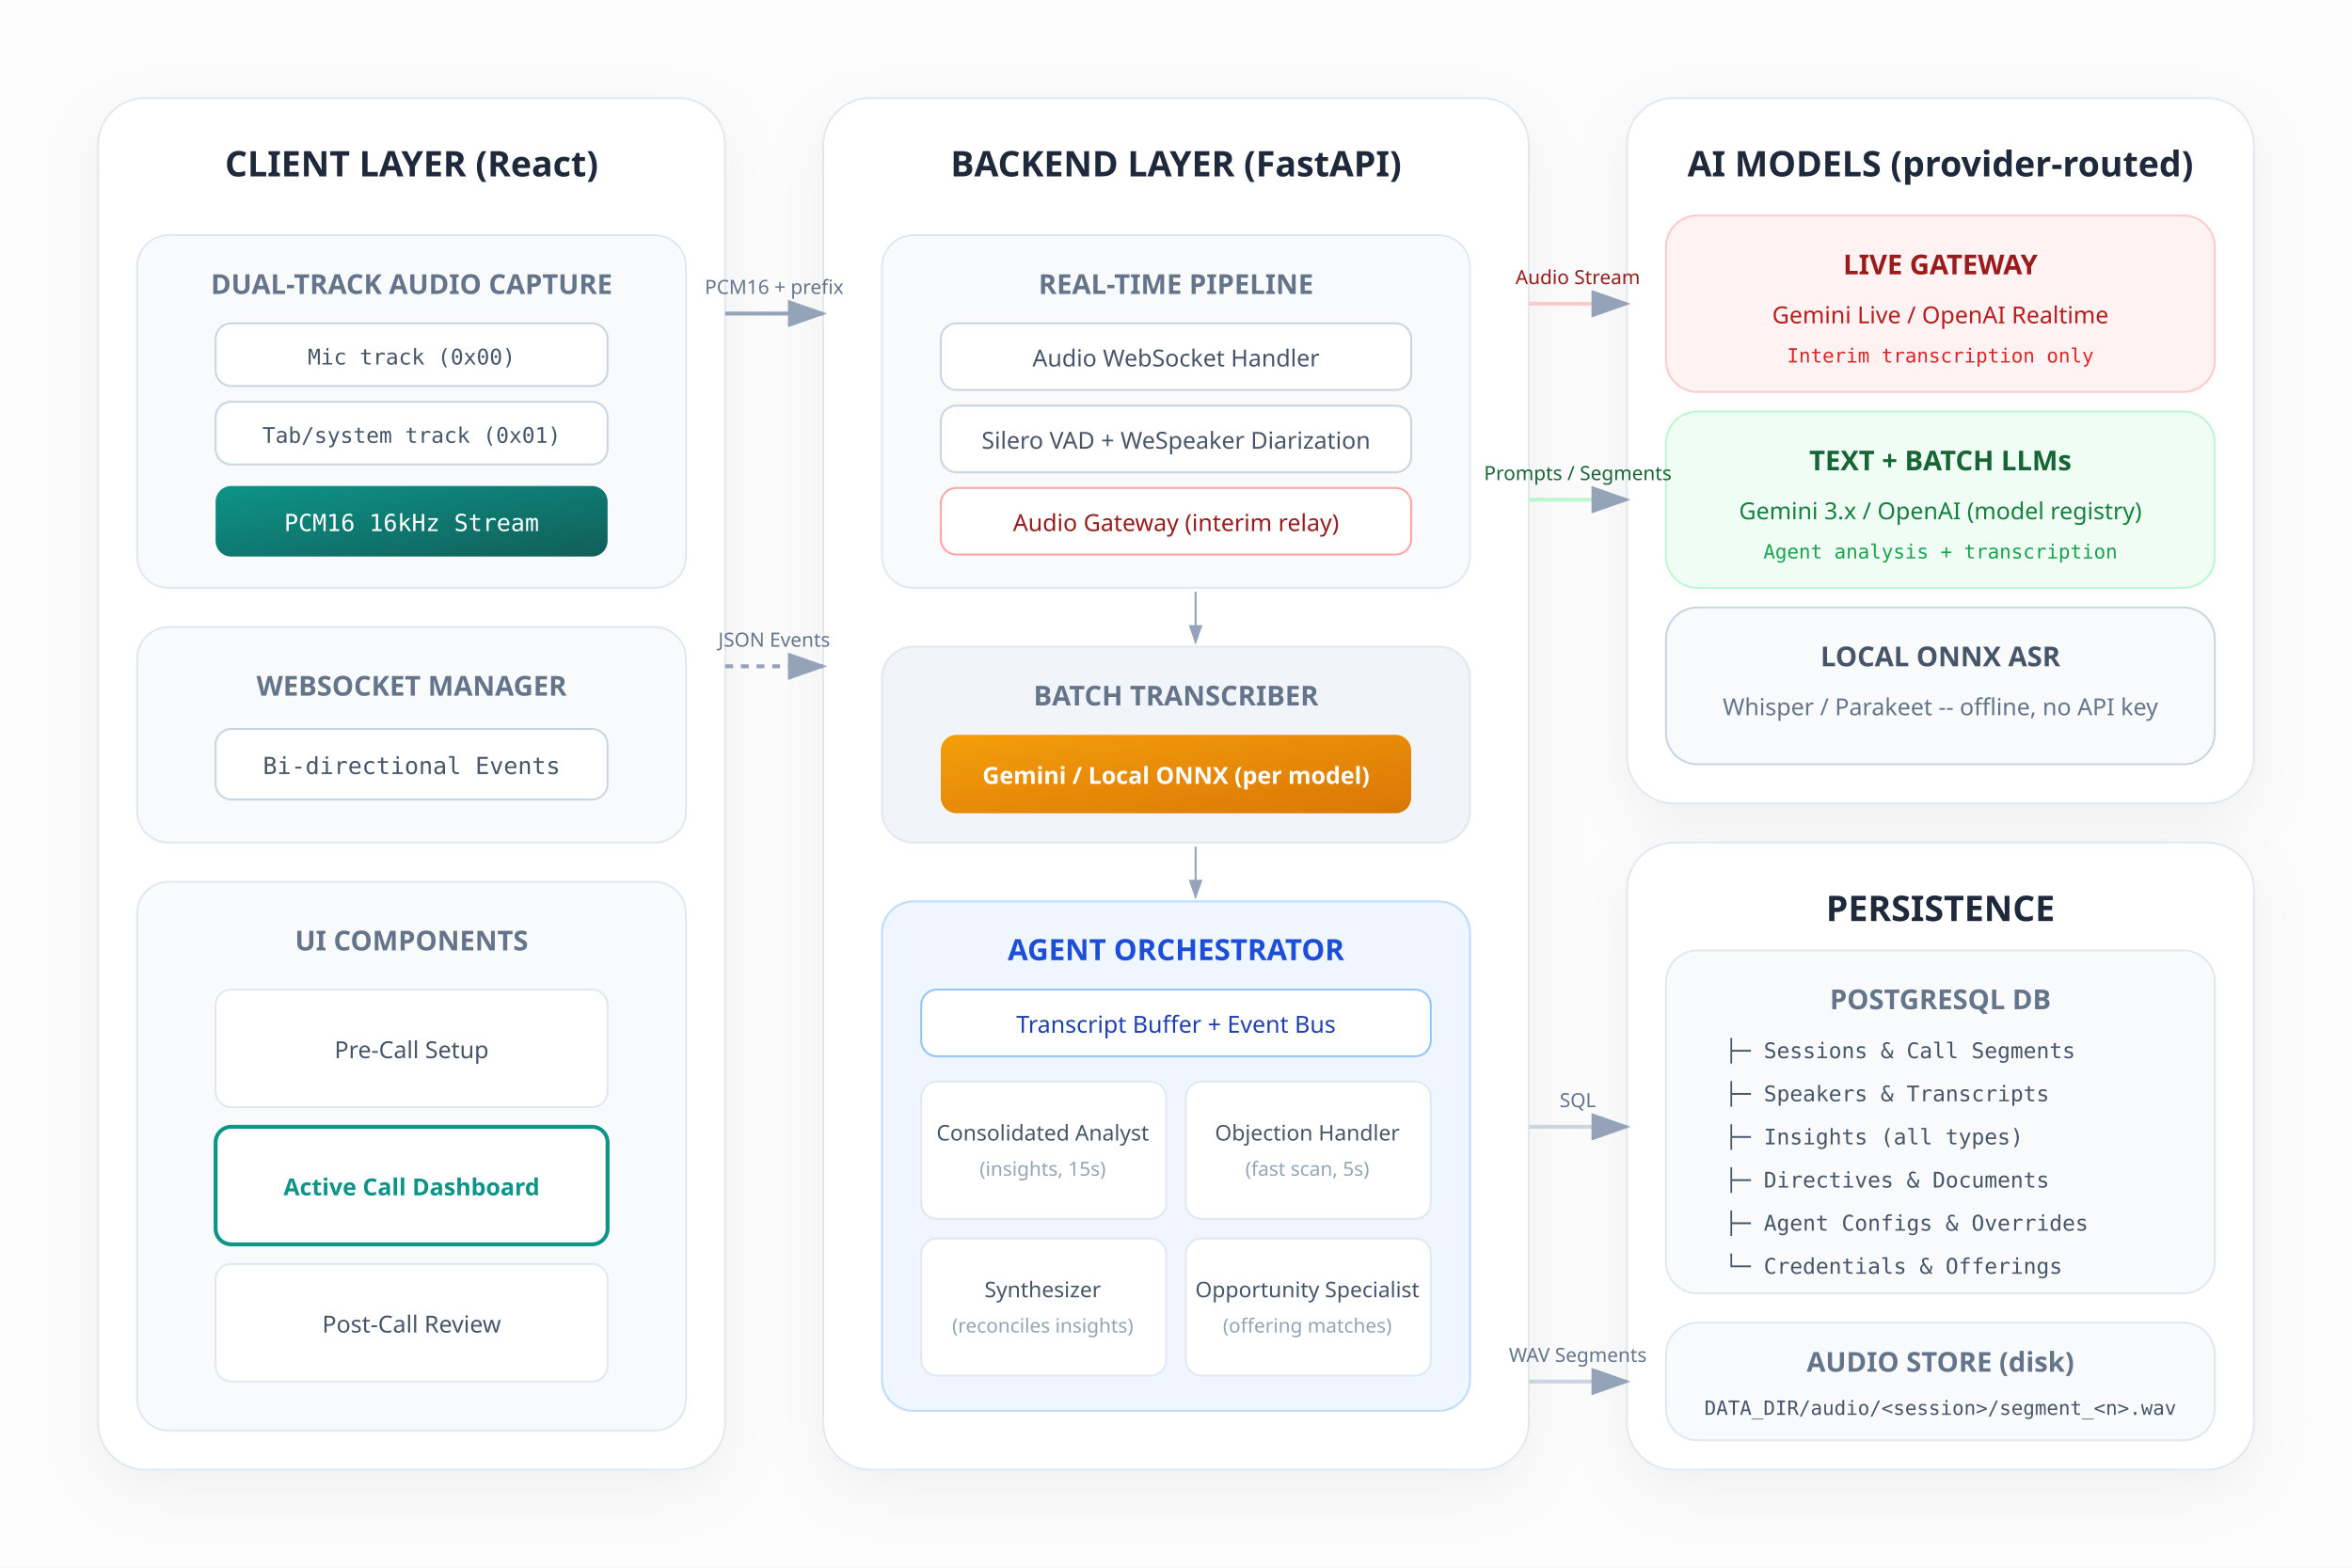
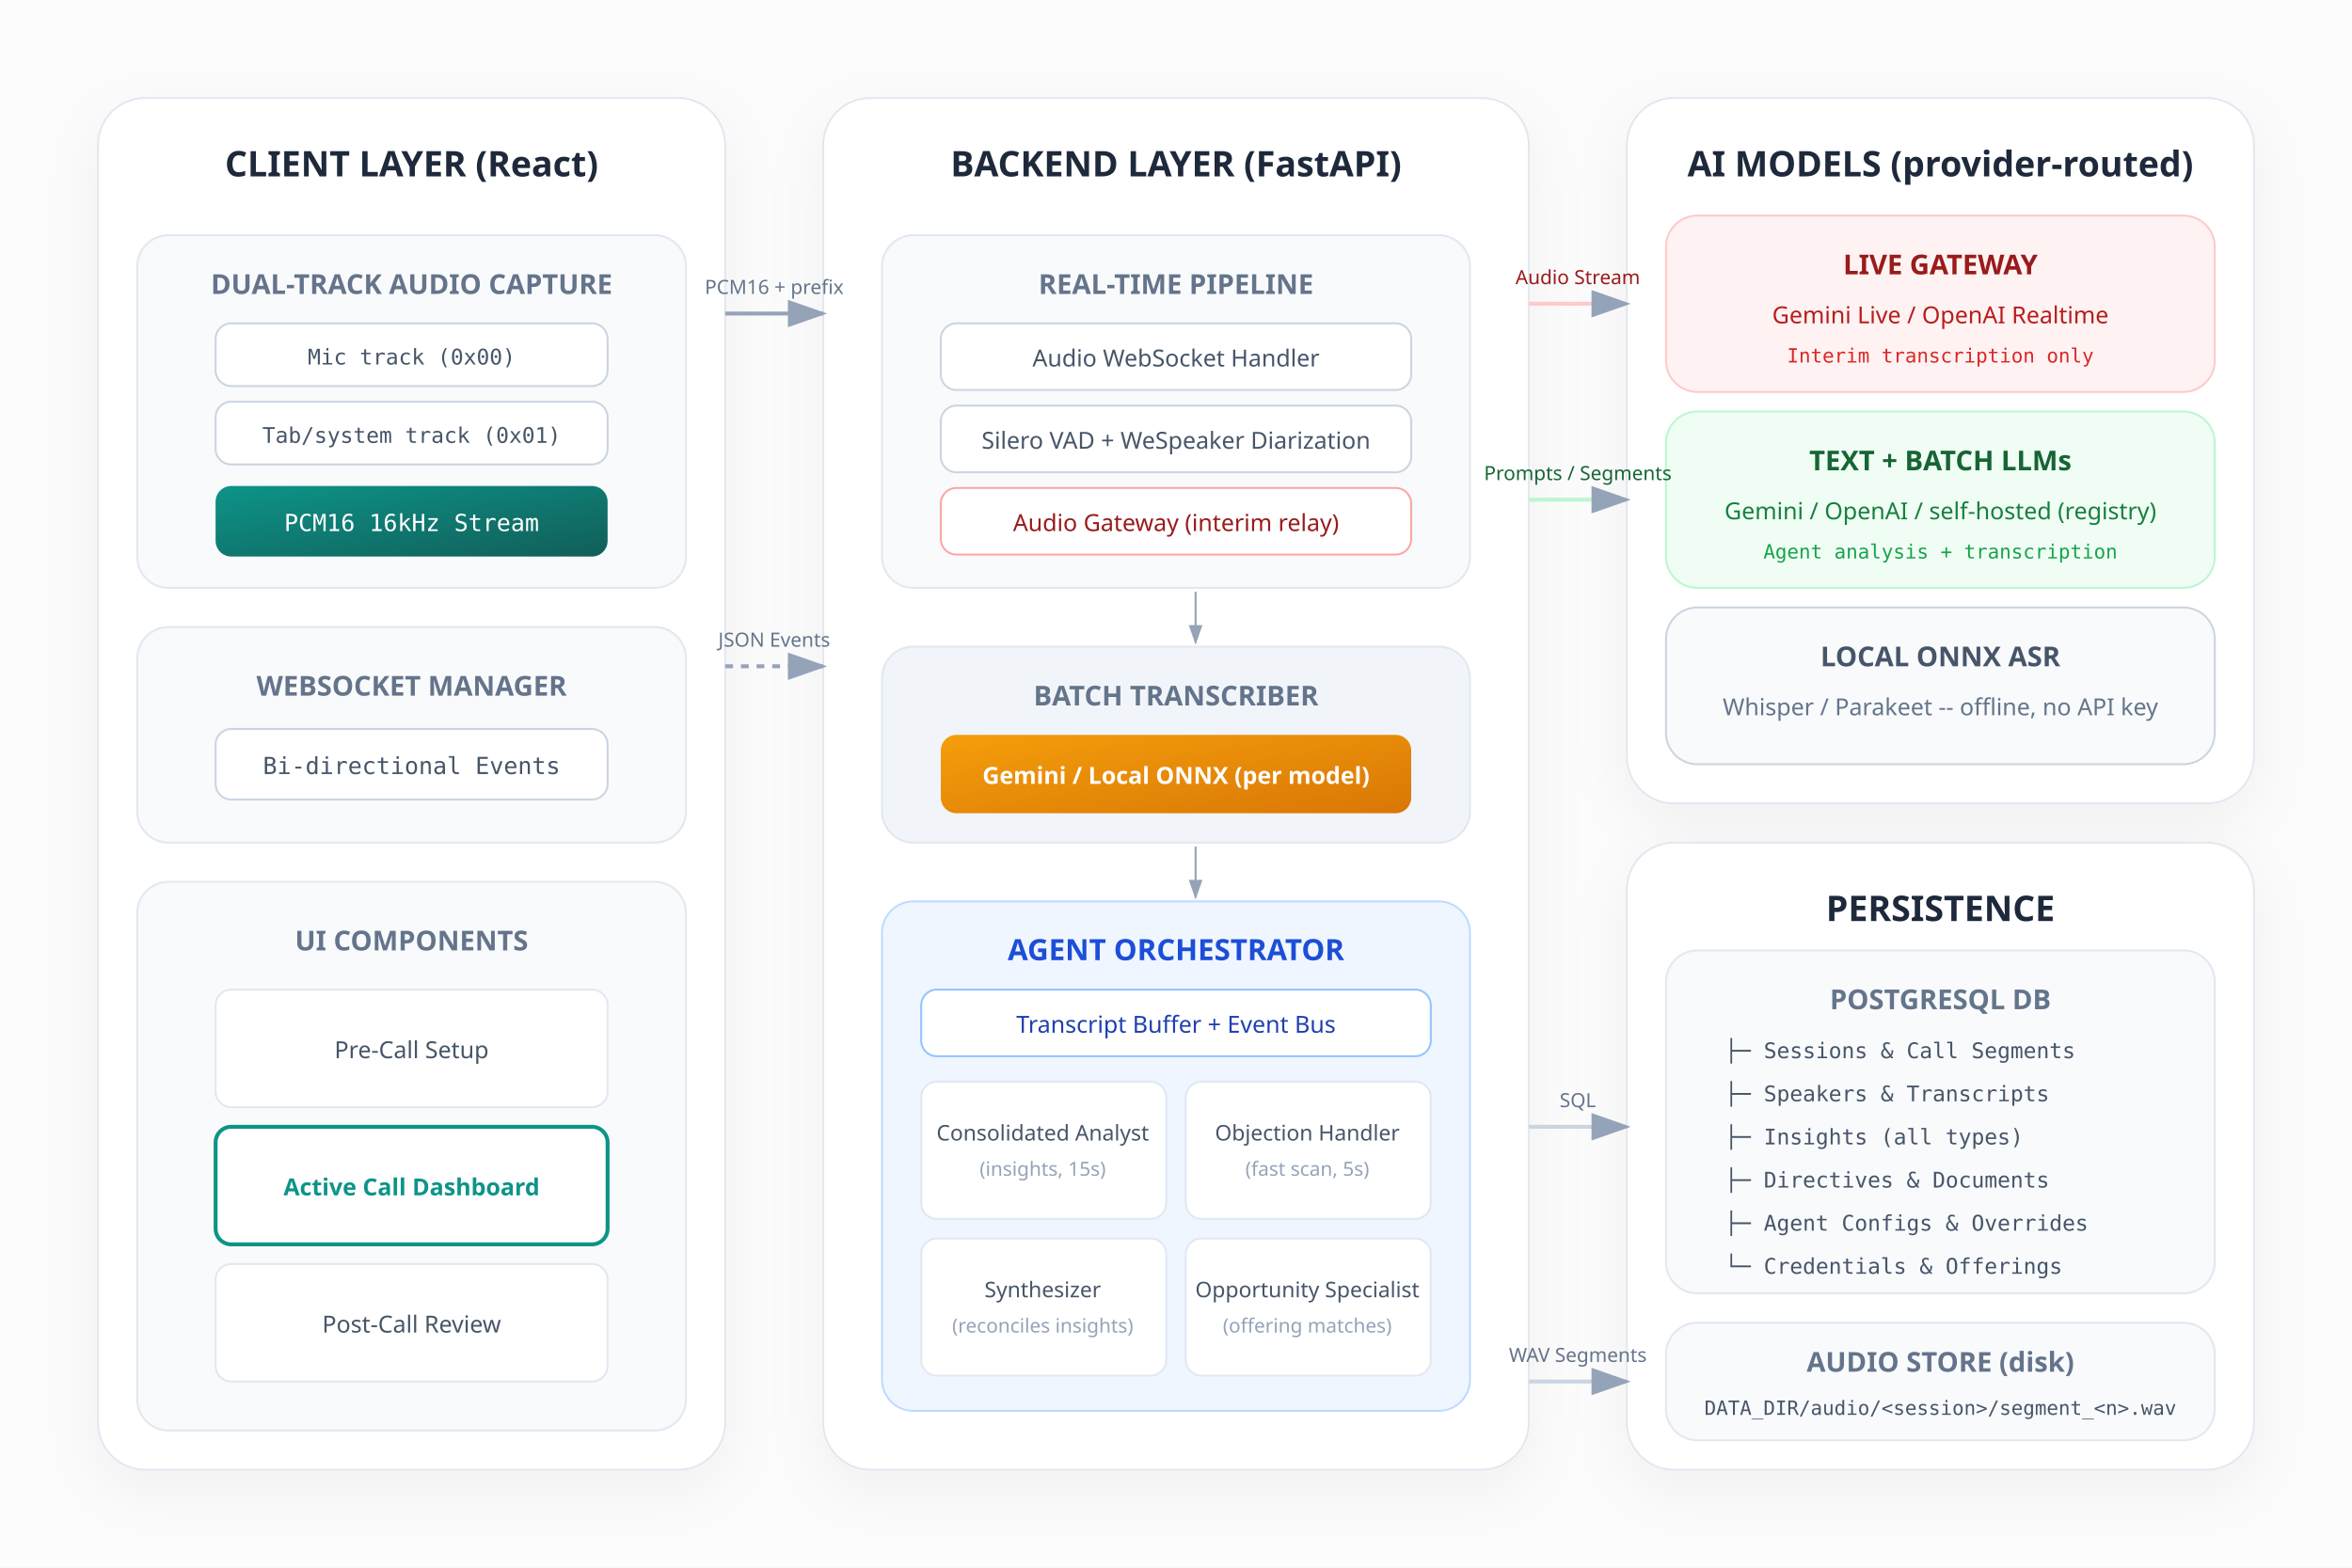
<svg xmlns="http://www.w3.org/2000/svg" width="1200" height="800" viewBox="0 0 1200 800" fill="none">
  <defs>
    <filter id="softShadow" x="-20%" y="-20%" width="140%" height="140%">
      <feGaussianBlur in="SourceAlpha" stdDeviation="15" />
      <feOffset dx="0" dy="10" result="offsetblur" />
      <feComponentTransfer>
        <feFuncA type="linear" slope="0.05" />
      </feComponentTransfer>
      <feMerge>
        <feMergeNode />
        <feMergeNode in="SourceGraphic" />
      </feMerge>
    </filter>
    <linearGradient id="blueGrad" x1="0%" y1="0%" x2="100%" y2="100%">
      <stop offset="0%" stop-color="#0d9488" />
      <stop offset="100%" stop-color="#115e59" />
    </linearGradient>
    <linearGradient id="orangeGrad" x1="0%" y1="0%" x2="100%" y2="100%">
      <stop offset="0%" stop-color="#f59e0b" />
      <stop offset="100%" stop-color="#d97706" />
    </linearGradient>
    <marker id="arrowhead" markerWidth="10" markerHeight="7" refX="9" refY="3.5" orient="auto">
      <polygon points="0 0, 10 3.5, 0 7" fill="#94a3b8" />
    </marker>
  </defs>
  <rect width="1200" height="800" fill="#fcfcfd" />
  <g transform="translate(50, 50)">
    <rect width="320" height="700" rx="24" fill="white" filter="url(#softShadow)" stroke="#e2e8f0" stroke-width="1" />
    <text x="160" y="40" text-anchor="middle" font-family="Plus Jakarta Sans, sans-serif" font-weight="700" font-size="18" fill="#1e293b">CLIENT LAYER (React)</text>
    <g transform="translate(20, 70)">
      <rect width="280" height="180" rx="16" fill="#f8fafc" stroke="#e2e8f0" />
      <text x="140" y="30" text-anchor="middle" font-family="Plus Jakarta Sans, sans-serif" font-weight="600" font-size="14" fill="#64748b">DUAL-TRACK AUDIO CAPTURE</text>
      <rect x="40" y="45" width="200" height="32" rx="8" fill="#ffffff" stroke="#cbd5e1" />
      <text x="140" y="66" text-anchor="middle" font-family="JetBrains Mono, monospace" font-size="11" fill="#475569">Mic track (0x00)</text>
      <rect x="40" y="85" width="200" height="32" rx="8" fill="#ffffff" stroke="#cbd5e1" />
      <text x="140" y="106" text-anchor="middle" font-family="JetBrains Mono, monospace" font-size="11" fill="#475569">Tab/system track (0x01)</text>
      <rect x="40" y="128" width="200" height="36" rx="8" fill="url(#blueGrad)" />
      <text x="140" y="151" text-anchor="middle" font-family="JetBrains Mono, monospace" font-size="12" fill="white">PCM16 16kHz Stream</text>
    </g>
    <g transform="translate(20, 270)">
      <rect width="280" height="110" rx="16" fill="#f8fafc" stroke="#e2e8f0" />
      <text x="140" y="35" text-anchor="middle" font-family="Plus Jakarta Sans, sans-serif" font-weight="600" font-size="14" fill="#64748b">WEBSOCKET MANAGER</text>
      <rect x="40" y="52" width="200" height="36" rx="8" fill="#ffffff" stroke="#cbd5e1" />
      <text x="140" y="75" text-anchor="middle" font-family="JetBrains Mono, monospace" font-size="12" fill="#475569">Bi-directional Events</text>
    </g>
    <g transform="translate(20, 400)">
      <rect width="280" height="280" rx="16" fill="#f8fafc" stroke="#e2e8f0" />
      <text x="140" y="35" text-anchor="middle" font-family="Plus Jakarta Sans, sans-serif" font-weight="600" font-size="14" fill="#64748b">UI COMPONENTS</text>
      <rect x="40" y="55" width="200" height="60" rx="8" fill="white" stroke="#e2e8f0" />
      <text x="140" y="90" text-anchor="middle" font-family="Plus Jakarta Sans, sans-serif" font-size="12" fill="#475569">Pre-Call Setup</text>
      <rect x="40" y="125" width="200" height="60" rx="8" fill="white" stroke="#0d9488" stroke-width="2" />
      <text x="140" y="160" text-anchor="middle" font-family="Plus Jakarta Sans, sans-serif" font-weight="600" font-size="12" fill="#0d9488">Active Call Dashboard</text>
      <rect x="40" y="195" width="200" height="60" rx="8" fill="white" stroke="#e2e8f0" />
      <text x="140" y="230" text-anchor="middle" font-family="Plus Jakarta Sans, sans-serif" font-size="12" fill="#475569">Post-Call Review</text>
    </g>
  </g>
  <g transform="translate(420, 50)">
    <rect width="360" height="700" rx="24" fill="white" filter="url(#softShadow)" stroke="#e2e8f0" stroke-width="1" />
    <text x="180" y="40" text-anchor="middle" font-family="Plus Jakarta Sans, sans-serif" font-weight="700" font-size="18" fill="#1e293b">BACKEND LAYER (FastAPI)</text>
    <g transform="translate(30, 70)">
      <rect width="300" height="180" rx="16" fill="#f8fafc" stroke="#e2e8f0" />
      <text x="150" y="30" text-anchor="middle" font-family="Plus Jakarta Sans, sans-serif" font-weight="600" font-size="14" fill="#64748b">REAL-TIME PIPELINE</text>
      <rect x="30" y="45" width="240" height="34" rx="8" fill="#ffffff" stroke="#cbd5e1" />
      <text x="150" y="67" text-anchor="middle" font-family="Plus Jakarta Sans, sans-serif" font-size="12" fill="#475569">Audio WebSocket Handler</text>
      <rect x="30" y="87" width="240" height="34" rx="8" fill="#ffffff" stroke="#cbd5e1" />
      <text x="150" y="109" text-anchor="middle" font-family="Plus Jakarta Sans, sans-serif" font-size="12" fill="#475569">Silero VAD + WeSpeaker Diarization</text>
      <rect x="30" y="129" width="240" height="34" rx="8" fill="#ffffff" stroke="#fca5a5" />
      <text x="150" y="151" text-anchor="middle" font-family="Plus Jakarta Sans, sans-serif" font-size="12" fill="#991b1b">Audio Gateway (interim relay)</text>
    </g>
    <g transform="translate(30, 280)">
      <rect width="300" height="100" rx="16" fill="#f1f5f9" stroke="#e2e8f0" />
      <text x="150" y="30" text-anchor="middle" font-family="Plus Jakarta Sans, sans-serif" font-weight="600" font-size="14" fill="#64748b">BATCH TRANSCRIBER</text>
      <rect x="30" y="45" width="240" height="40" rx="8" fill="url(#orangeGrad)" />
      <text x="150" y="70" text-anchor="middle" font-family="Plus Jakarta Sans, sans-serif" font-weight="600" font-size="12" fill="white">Gemini / Local ONNX (per model)</text>
    </g>
    <g transform="translate(30, 410)">
      <rect width="300" height="260" rx="16" fill="#eff6ff" stroke="#bfdbfe" />
      <text x="150" y="30" text-anchor="middle" font-family="Plus Jakarta Sans, sans-serif" font-weight="700" font-size="15" fill="#1d4ed8">AGENT ORCHESTRATOR</text>
      <rect x="20" y="45" width="260" height="34" rx="8" fill="white" stroke="#93c5fd" />
      <text x="150" y="67" text-anchor="middle" font-family="Plus Jakarta Sans, sans-serif" font-size="12" fill="#1e40af">Transcript Buffer + Event Bus</text>
      <g transform="translate(20, 92)">
        <rect width="125" height="70" rx="8" fill="white" stroke="#e2e8f0" />
        <text x="62" y="30" text-anchor="middle" font-family="Plus Jakarta Sans, sans-serif" font-size="11" fill="#475569">Consolidated Analyst</text>
        <text x="62" y="48" text-anchor="middle" font-family="Plus Jakarta Sans, sans-serif" font-size="10" fill="#94a3b8">(insights, 15s)</text>
        <rect x="135" y="0" width="125" height="70" rx="8" fill="white" stroke="#e2e8f0" />
        <text x="197" y="30" text-anchor="middle" font-family="Plus Jakarta Sans, sans-serif" font-size="11" fill="#475569">Objection Handler</text>
        <text x="197" y="48" text-anchor="middle" font-family="Plus Jakarta Sans, sans-serif" font-size="10" fill="#94a3b8">(fast scan, 5s)</text>
        <rect x="0" y="80" width="125" height="70" rx="8" fill="white" stroke="#e2e8f0" />
        <text x="62" y="30" dy="80" text-anchor="middle" font-family="Plus Jakarta Sans, sans-serif" font-size="11" fill="#475569">Synthesizer</text>
        <text x="62" y="48" dy="80" text-anchor="middle" font-family="Plus Jakarta Sans, sans-serif" font-size="10" fill="#94a3b8">(reconciles insights)</text>
        <rect x="135" y="80" width="125" height="70" rx="8" fill="white" stroke="#e2e8f0" />
        <text x="197" y="30" dy="80" text-anchor="middle" font-family="Plus Jakarta Sans, sans-serif" font-size="11" fill="#475569">Opportunity Specialist</text>
        <text x="197" y="48" dy="80" text-anchor="middle" font-family="Plus Jakarta Sans, sans-serif" font-size="10" fill="#94a3b8">(offering matches)</text>
      </g>
    </g>
  </g>
  <g transform="translate(830, 50)">
    <rect width="320" height="360" rx="24" fill="white" filter="url(#softShadow)" stroke="#e2e8f0" stroke-width="1" />
    <text x="160" y="40" text-anchor="middle" font-family="Plus Jakarta Sans, sans-serif" font-weight="700" font-size="18" fill="#1e293b">AI MODELS (provider-routed)</text>
    <g transform="translate(20, 60)">
      <rect width="280" height="90" rx="16" fill="#fef2f2" stroke="#fecaca" />
      <text x="140" y="30" text-anchor="middle" font-family="Plus Jakarta Sans, sans-serif" font-weight="600" font-size="14" fill="#991b1b">LIVE GATEWAY</text>
      <text x="140" y="55" text-anchor="middle" font-family="Plus Jakarta Sans, sans-serif" font-size="12" fill="#b91c1c">Gemini Live / OpenAI Realtime</text>
      <text x="140" y="75" text-anchor="middle" font-family="JetBrains Mono, monospace" font-size="10" fill="#dc2626">Interim transcription only</text>
    </g>
    <g transform="translate(20, 160)">
      <rect width="280" height="90" rx="16" fill="#f0fdf4" stroke="#bbf7d0" />
      <text x="140" y="30" text-anchor="middle" font-family="Plus Jakarta Sans, sans-serif" font-weight="600" font-size="14" fill="#166534">TEXT + BATCH LLMs</text>
-       <text x="140" y="55" text-anchor="middle" font-family="Plus Jakarta Sans, sans-serif" font-size="12" fill="#15803d">Gemini 3.x / OpenAI (model registry)</text>
+       <text x="140" y="55" text-anchor="middle" font-family="Plus Jakarta Sans, sans-serif" font-size="12" fill="#15803d">Gemini / OpenAI / self-hosted (registry)</text>
      <text x="140" y="75" text-anchor="middle" font-family="JetBrains Mono, monospace" font-size="10" fill="#16a34a">Agent analysis + transcription</text>
    </g>
    <g transform="translate(20, 260)">
      <rect width="280" height="80" rx="16" fill="#f8fafc" stroke="#cbd5e1" />
      <text x="140" y="30" text-anchor="middle" font-family="Plus Jakarta Sans, sans-serif" font-weight="600" font-size="14" fill="#475569">LOCAL ONNX ASR</text>
      <text x="140" y="55" text-anchor="middle" font-family="Plus Jakarta Sans, sans-serif" font-size="12" fill="#64748b">Whisper / Parakeet -- offline, no API key</text>
    </g>
  </g>
  <g transform="translate(830, 430)">
    <rect width="320" height="320" rx="24" fill="white" filter="url(#softShadow)" stroke="#e2e8f0" stroke-width="1" />
    <text x="160" y="40" text-anchor="middle" font-family="Plus Jakarta Sans, sans-serif" font-weight="700" font-size="18" fill="#1e293b">PERSISTENCE</text>
    <g transform="translate(20, 55)">
      <rect width="280" height="175" rx="16" fill="#f8fafc" stroke="#e2e8f0" />
      <text x="140" y="30" text-anchor="middle" font-family="Plus Jakarta Sans, sans-serif" font-weight="600" font-size="14" fill="#64748b">POSTGRESQL DB</text>
      <g transform="translate(30, 55)">
        <text x="0" y="0" font-family="JetBrains Mono, monospace" font-size="11" fill="#475569">├─ Sessions &amp; Call Segments</text>
        <text x="0" y="22" font-family="JetBrains Mono, monospace" font-size="11" fill="#475569">├─ Speakers &amp; Transcripts</text>
        <text x="0" y="44" font-family="JetBrains Mono, monospace" font-size="11" fill="#475569">├─ Insights (all types)</text>
        <text x="0" y="66" font-family="JetBrains Mono, monospace" font-size="11" fill="#475569">├─ Directives &amp; Documents</text>
        <text x="0" y="88" font-family="JetBrains Mono, monospace" font-size="11" fill="#475569">├─ Agent Configs &amp; Overrides</text>
        <text x="0" y="110" font-family="JetBrains Mono, monospace" font-size="11" fill="#475569">└─ Credentials &amp; Offerings</text>
      </g>
    </g>
    <g transform="translate(20, 245)">
      <rect width="280" height="60" rx="16" fill="#f8fafc" stroke="#e2e8f0" />
      <text x="140" y="25" text-anchor="middle" font-family="Plus Jakarta Sans, sans-serif" font-weight="600" font-size="14" fill="#64748b">AUDIO STORE (disk)</text>
      <text x="140" y="47" text-anchor="middle" font-family="JetBrains Mono, monospace" font-size="10" fill="#475569">DATA_DIR/audio/&lt;session&gt;/segment_&lt;n&gt;.wav</text>
    </g>
  </g>
  <path d="M 370 160 L 420 160" stroke="#94a3b8" stroke-width="2" marker-end="url(#arrowhead)" />
  <text x="395" y="150" text-anchor="middle" font-family="Plus Jakarta Sans, sans-serif" font-size="10" fill="#64748b">PCM16 + prefix</text>
  <path d="M 370 340 L 420 340" stroke="#94a3b8" stroke-width="2" marker-end="url(#arrowhead)" stroke-dasharray="4" />
  <text x="395" y="330" text-anchor="middle" font-family="Plus Jakarta Sans, sans-serif" font-size="10" fill="#64748b">JSON Events</text>
  <path d="M 780 155 L 830 155" stroke="#fecaca" stroke-width="2" marker-end="url(#arrowhead)" />
  <text x="805" y="145" text-anchor="middle" font-family="Plus Jakarta Sans, sans-serif" font-size="10" fill="#991b1b">Audio Stream</text>
  <path d="M 780 255 L 830 255" stroke="#bbf7d0" stroke-width="2" marker-end="url(#arrowhead)" />
  <text x="805" y="245" text-anchor="middle" font-family="Plus Jakarta Sans, sans-serif" font-size="10" fill="#166534">Prompts / Segments</text>
  <path d="M 780 575 L 830 575" stroke="#cbd5e1" stroke-width="2" marker-end="url(#arrowhead)" />
  <text x="805" y="565" text-anchor="middle" font-family="Plus Jakarta Sans, sans-serif" font-size="10" fill="#64748b">SQL</text>
  <path d="M 780 705 L 830 705" stroke="#cbd5e1" stroke-width="2" marker-end="url(#arrowhead)" />
  <text x="805" y="695" text-anchor="middle" font-family="Plus Jakarta Sans, sans-serif" font-size="10" fill="#64748b">WAV Segments</text>
  <path d="M 610 302 L 610 328" stroke="#94a3b8" stroke-width="1" marker-end="url(#arrowhead)" />
  <path d="M 610 432 L 610 458" stroke="#94a3b8" stroke-width="1" marker-end="url(#arrowhead)" />
</svg>
